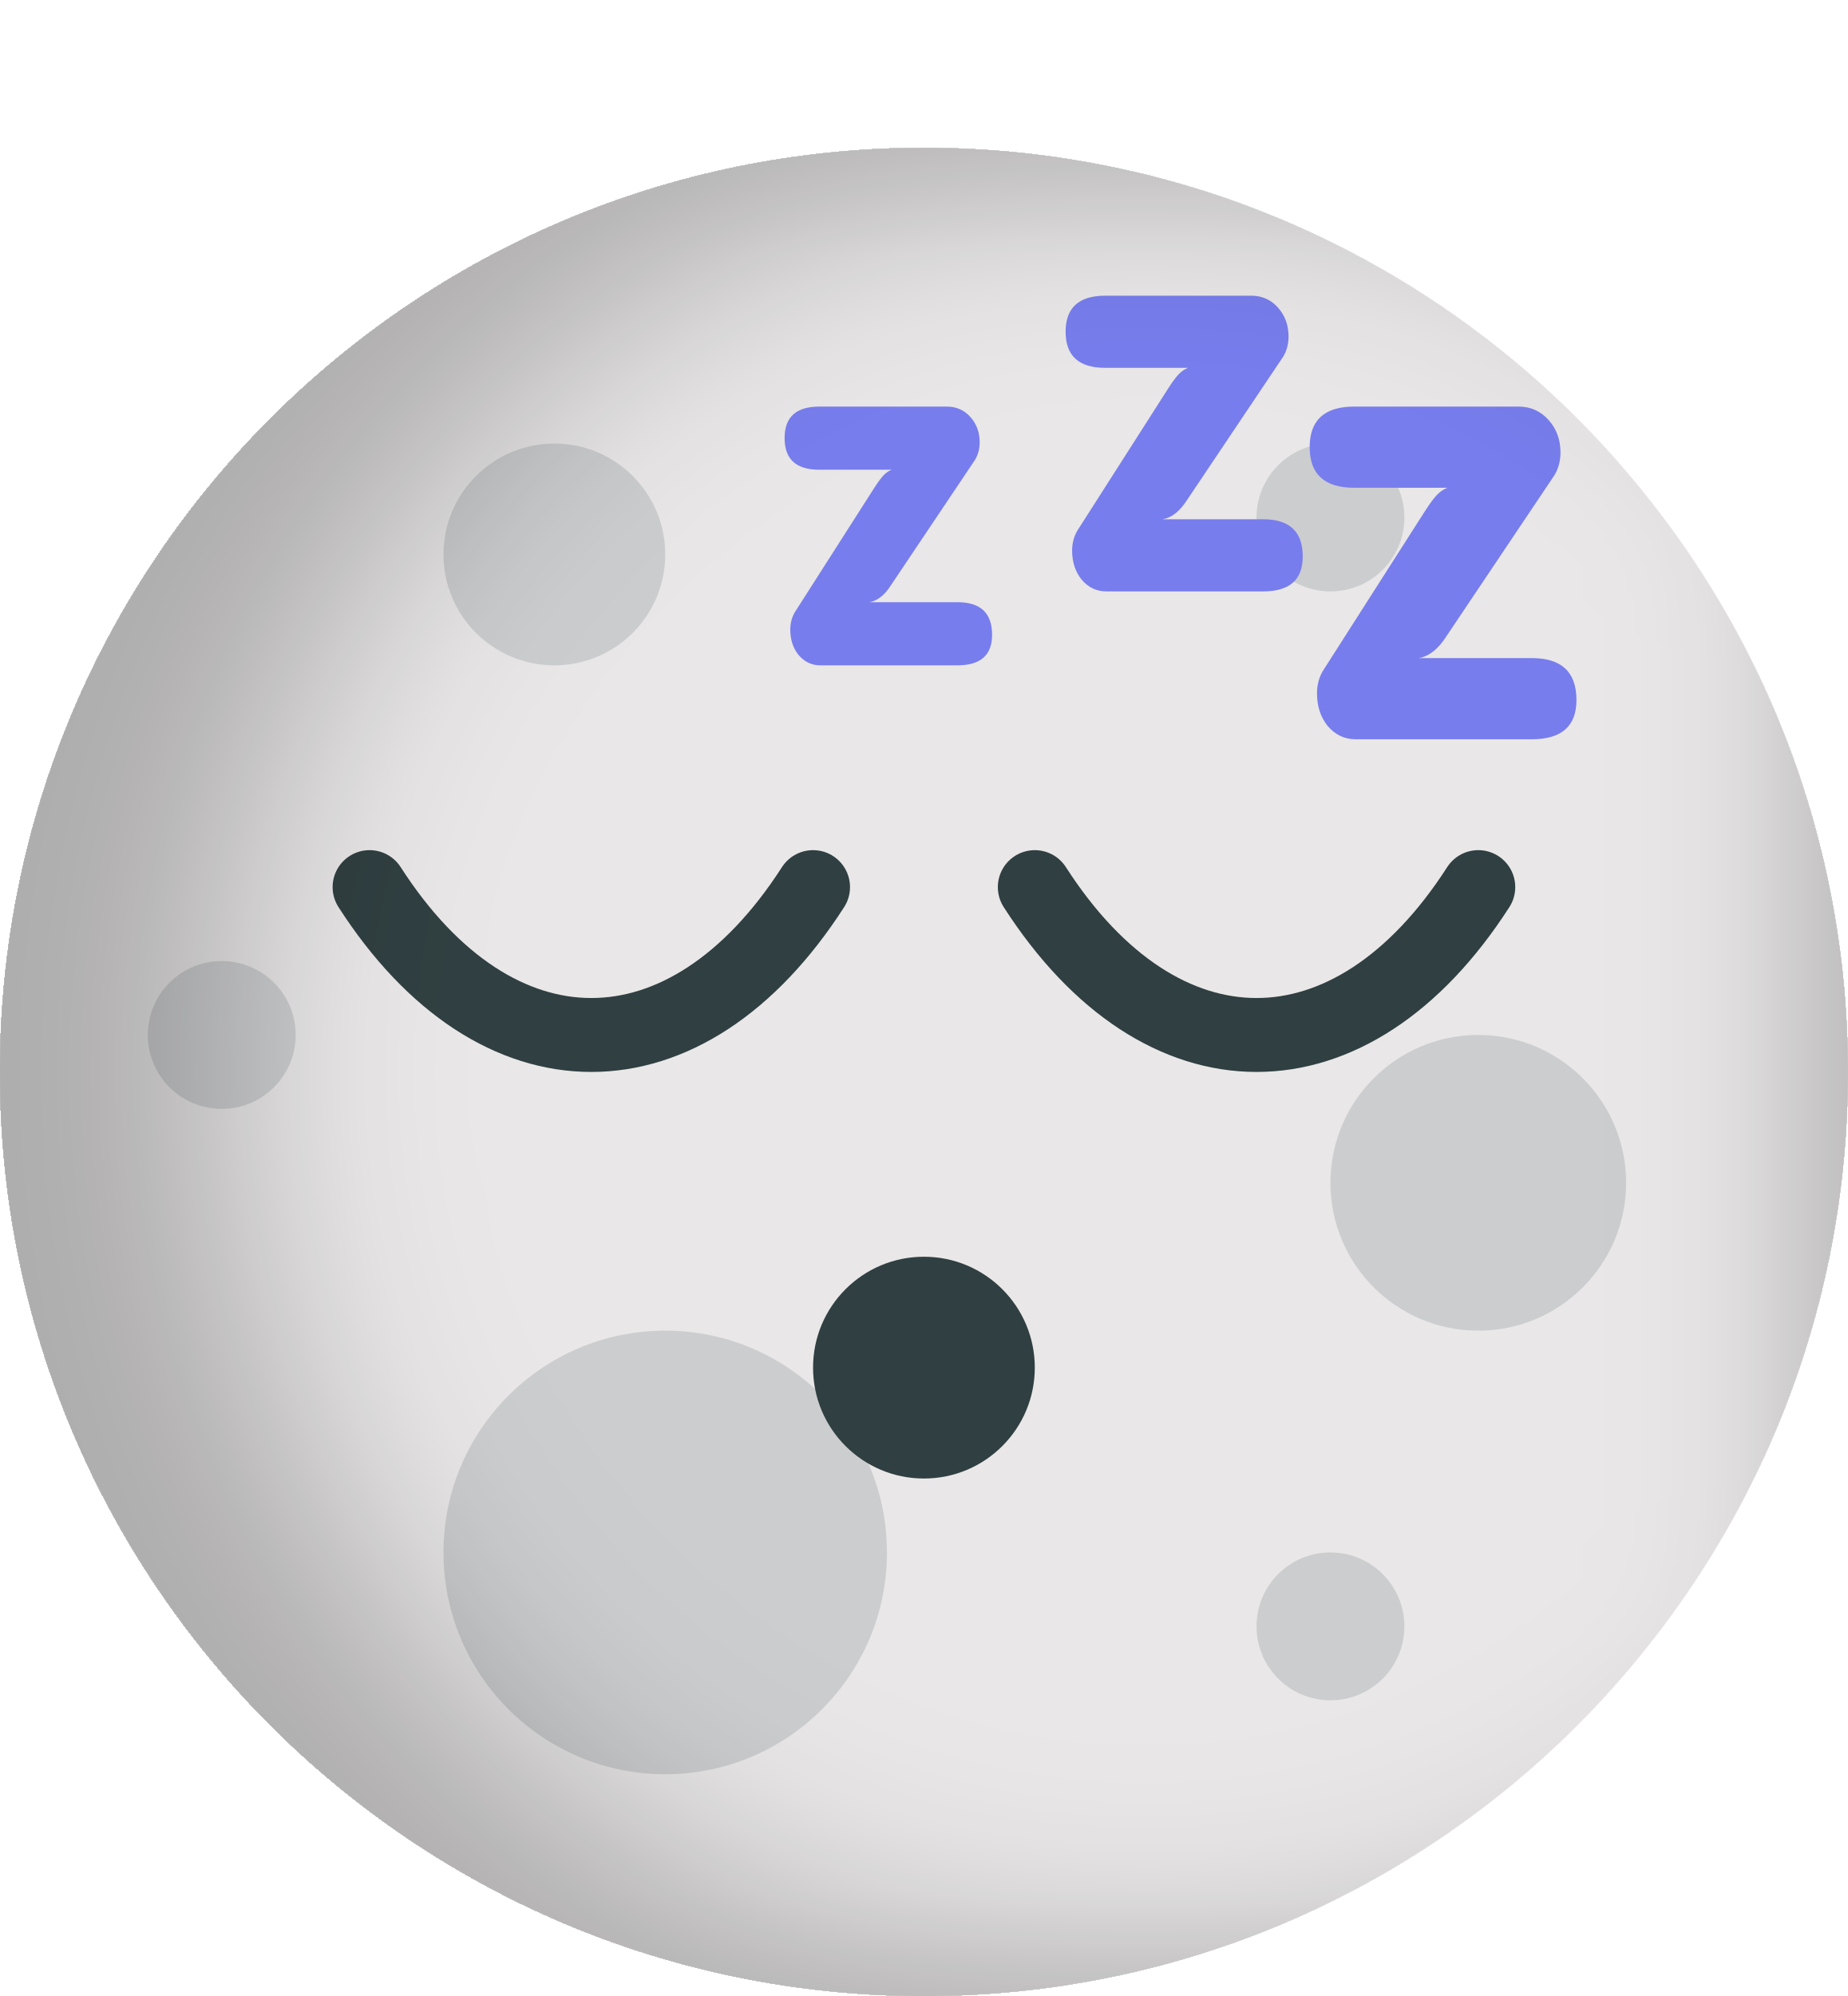
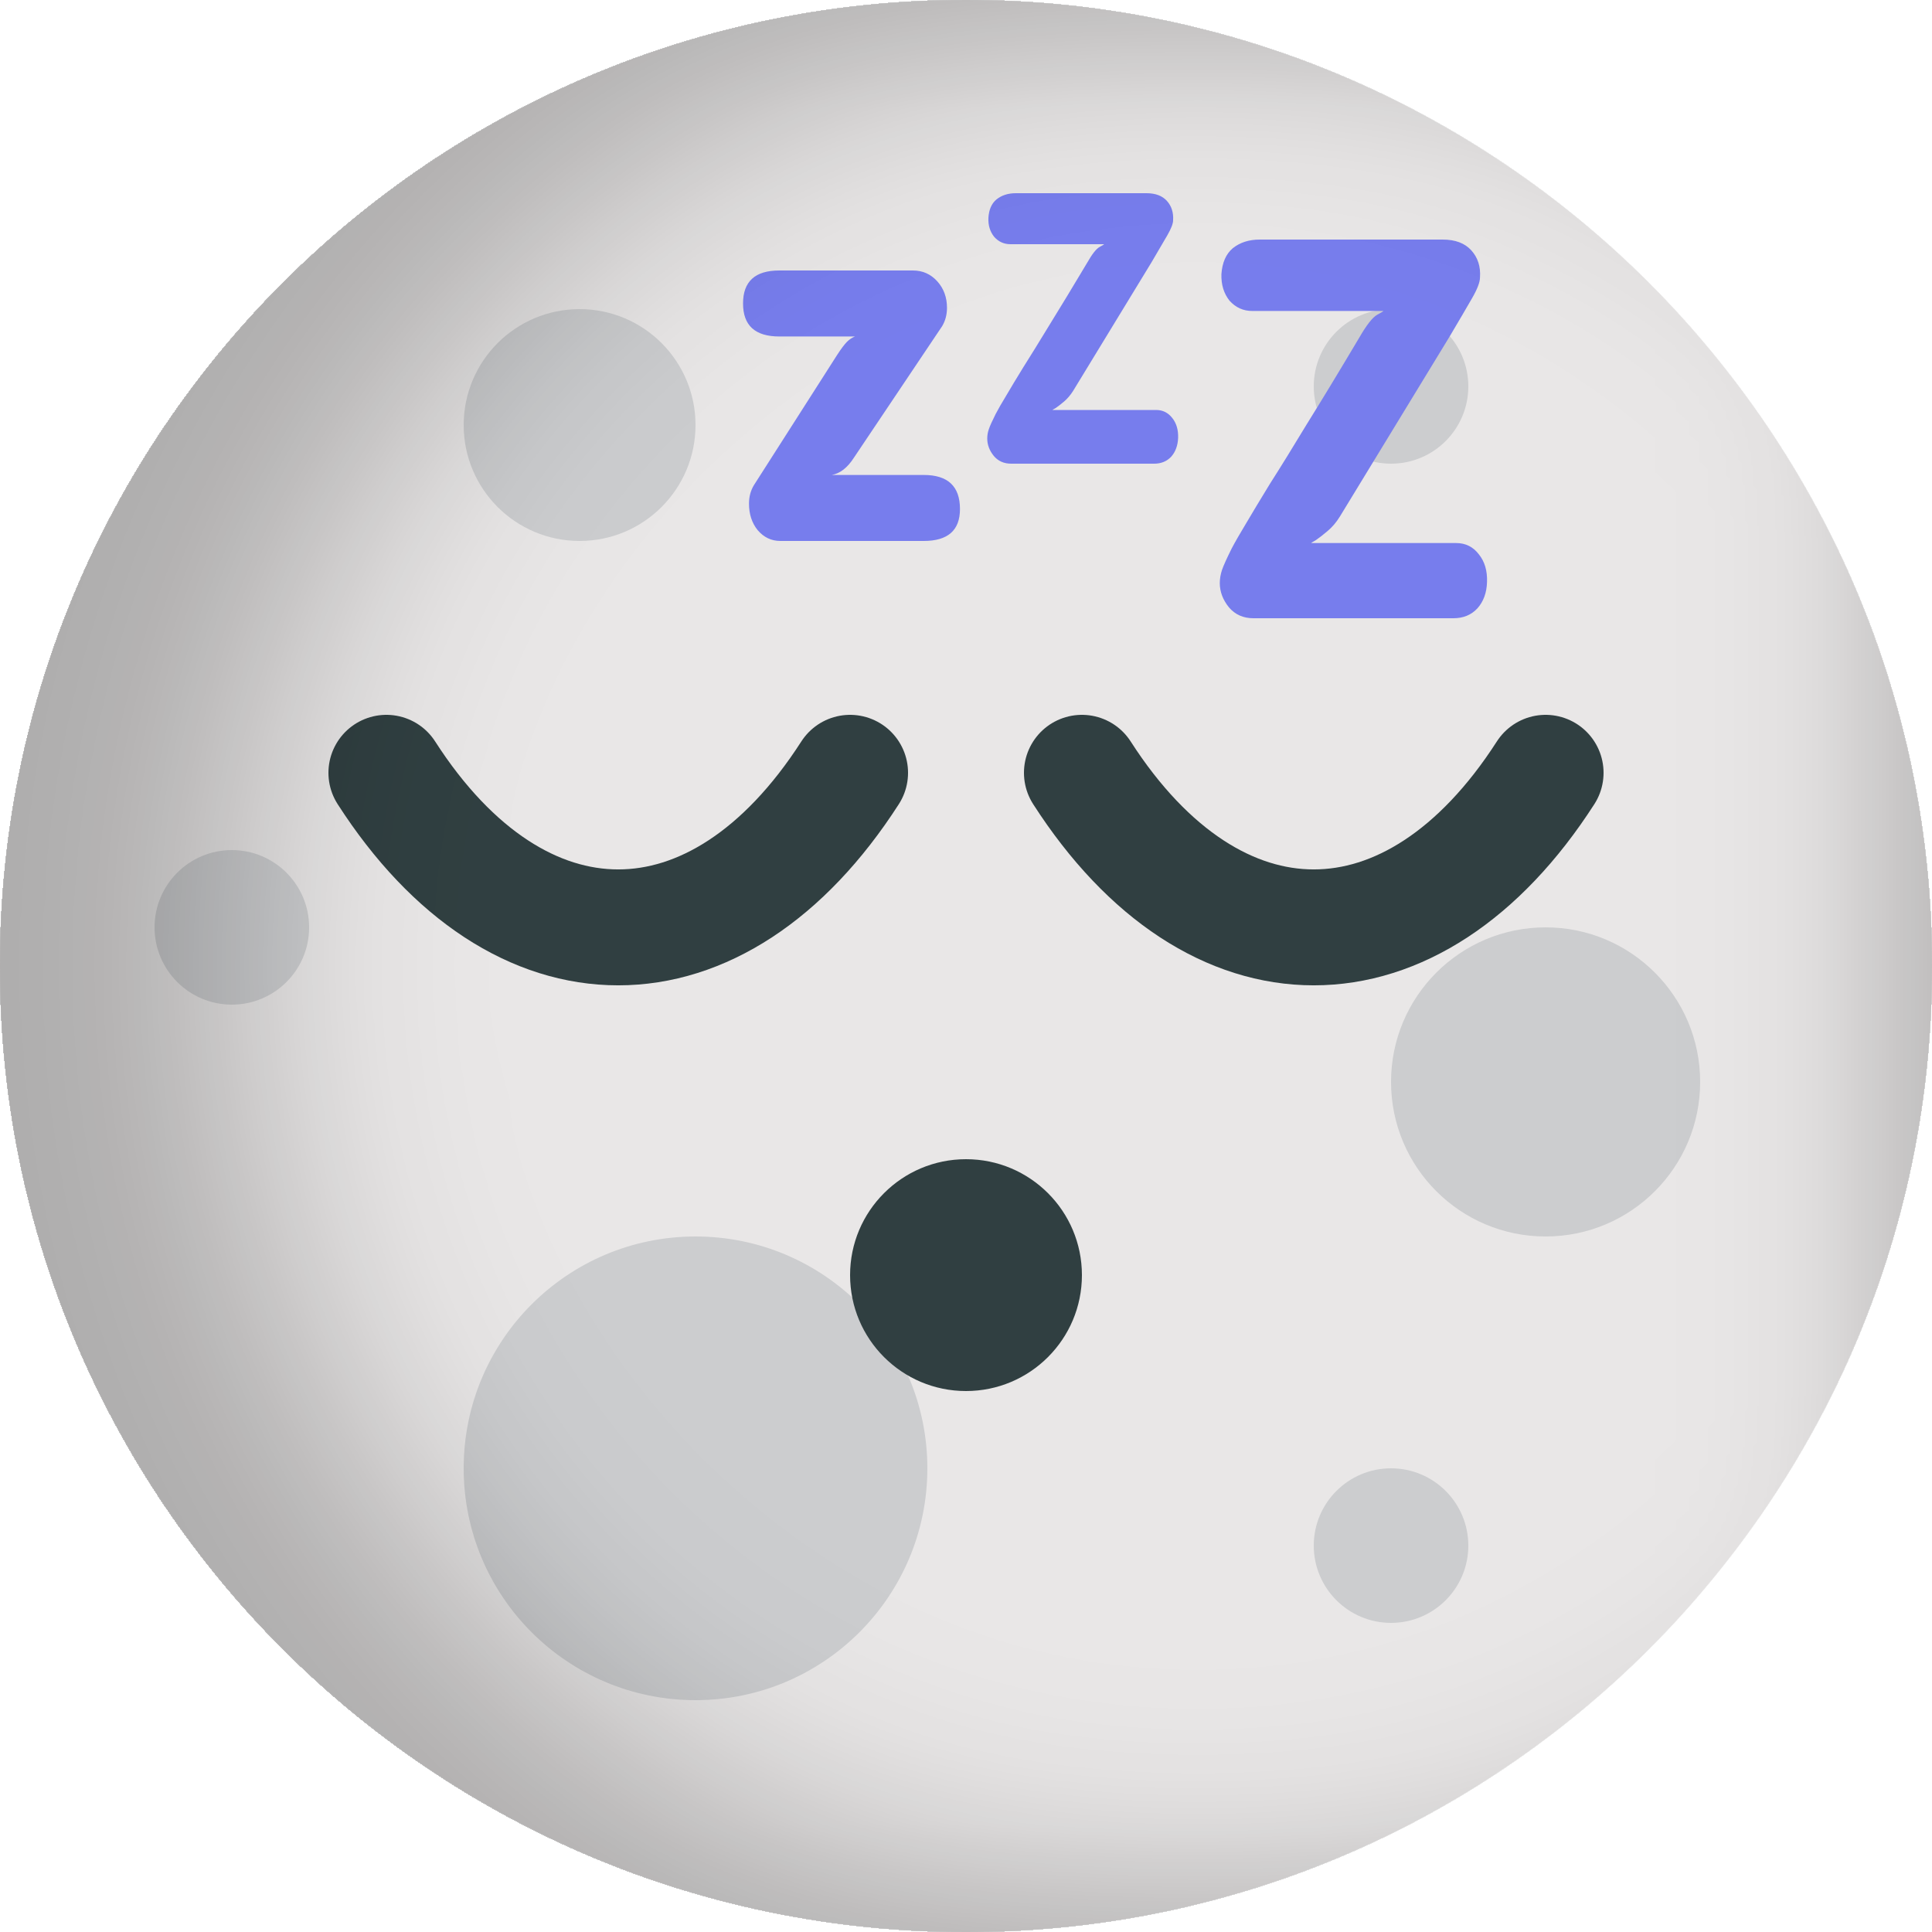
- <svg xmlns="http://www.w3.org/2000/svg" width="25" height="27" viewBox="0 0 25 27" fill="none">
+ <svg xmlns="http://www.w3.org/2000/svg" width="25" height="25" viewBox="0 0 25 25" fill="none">
  <g filter="url(#filter0_i_5_184)">
-     <circle cx="12.5" cy="14.5" r="12.5" fill="#E9E7E7" />
-     <circle cx="3" cy="14" r="1" fill="#CCCDCF" />
-     <circle cx="7.5" cy="7.5" r="1.5" fill="#CCCDCF" />
-     <circle cx="9" cy="21" r="3" fill="#CCCDCF" />
-     <circle cx="18" cy="7" r="1" fill="#CCCDCF" />
-     <circle cx="18" cy="22" r="1" fill="#CCCDCF" />
-     <circle cx="20" cy="16" r="2" fill="#CCCDCF" />
-     <rect x="11" y="17" width="3" height="3" rx="1.5" fill="#303F41" />
-     <path d="M14 12C15.714 14.667 18.286 14.667 20 12" stroke="#303F41" stroke-linecap="round" />
-     <path d="M5 12C6.714 14.667 9.286 14.667 11 12" stroke="#303F41" stroke-linecap="round" />
-     <path d="M11.098 9C10.982 9 10.883 8.953 10.804 8.86C10.729 8.767 10.692 8.652 10.692 8.517C10.692 8.428 10.713 8.349 10.755 8.279L11.833 6.592C11.884 6.513 11.927 6.457 11.959 6.424C11.992 6.391 12.027 6.368 12.064 6.354H11.084C10.771 6.354 10.615 6.212 10.615 5.927C10.615 5.642 10.771 5.5 11.084 5.5H12.813C12.939 5.5 13.044 5.547 13.128 5.64C13.212 5.733 13.254 5.848 13.254 5.983C13.254 6.072 13.233 6.151 13.191 6.221L12.05 7.922C11.966 8.053 11.87 8.127 11.763 8.146H12.953C13.266 8.146 13.422 8.293 13.422 8.587C13.422 8.862 13.266 9 12.953 9H11.098Z" fill="#777DED" />
-     <path d="M14.969 8C14.836 8 14.724 7.947 14.633 7.84C14.548 7.733 14.505 7.603 14.505 7.448C14.505 7.347 14.529 7.256 14.577 7.176L15.809 5.248C15.868 5.157 15.916 5.093 15.953 5.056C15.991 5.019 16.031 4.992 16.073 4.976H14.953C14.596 4.976 14.417 4.813 14.417 4.488C14.417 4.163 14.596 4 14.953 4H16.929C17.073 4 17.193 4.053 17.289 4.16C17.385 4.267 17.433 4.397 17.433 4.552C17.433 4.653 17.409 4.744 17.361 4.824L16.057 6.768C15.961 6.917 15.852 7.003 15.729 7.024H17.089C17.447 7.024 17.625 7.192 17.625 7.528C17.625 7.843 17.447 8 17.089 8H14.969Z" fill="#777DED" />
-     <path d="M18.34 10C18.19 10 18.064 9.94 17.962 9.82C17.866 9.7 17.818 9.553 17.818 9.379C17.818 9.265 17.845 9.163 17.899 9.073L19.285 6.904C19.351 6.802 19.405 6.73 19.447 6.688C19.489 6.646 19.534 6.616 19.582 6.598H18.322C17.92 6.598 17.719 6.415 17.719 6.049C17.719 5.683 17.92 5.5 18.322 5.5H20.545C20.707 5.5 20.842 5.56 20.95 5.68C21.058 5.8 21.112 5.947 21.112 6.121C21.112 6.235 21.085 6.337 21.031 6.427L19.564 8.614C19.456 8.782 19.333 8.878 19.195 8.902H20.725C21.127 8.902 21.328 9.091 21.328 9.469C21.328 9.823 21.127 10 20.725 10H18.34Z" fill="#777DED" />
+     <circle cx="12.5" cy="12.5" r="12.5" fill="#E9E7E7" />
+     <circle cx="3" cy="12" r="1" fill="#CCCDCF" />
+     <circle cx="7.5" cy="5.5" r="1.5" fill="#CCCDCF" />
+     <circle cx="9" cy="19" r="3" fill="#CCCDCF" />
+     <circle cx="18" cy="5" r="1" fill="#CCCDCF" />
+     <circle cx="18" cy="20" r="1" fill="#CCCDCF" />
+     <circle cx="20" cy="14" r="2" fill="#CCCDCF" />
+     <rect x="11" y="15" width="3" height="3" rx="1.5" fill="#303F41" />
+     <path d="M14 10C15.714 12.667 18.286 12.667 20 10" stroke="#303F41" stroke-width="1.5" stroke-linecap="round" />
+     <path d="M5 10C6.714 12.667 9.286 12.667 11 10" stroke="#303F41" stroke-width="1.5" stroke-linecap="round" />
+     <path d="M10.098 7C9.981 7 9.883 6.953 9.804 6.86C9.729 6.767 9.692 6.652 9.692 6.517C9.692 6.428 9.713 6.349 9.755 6.279L10.833 4.592C10.884 4.513 10.927 4.457 10.959 4.424C10.992 4.391 11.027 4.368 11.064 4.354H10.084C9.771 4.354 9.615 4.212 9.615 3.927C9.615 3.642 9.771 3.5 10.084 3.5H11.813C11.939 3.5 12.044 3.547 12.128 3.64C12.212 3.733 12.254 3.848 12.254 3.983C12.254 4.072 12.233 4.151 12.191 4.221L11.05 5.922C10.966 6.053 10.87 6.127 10.763 6.146H11.953C12.266 6.146 12.422 6.293 12.422 6.587C12.422 6.862 12.266 7 11.953 7H10.098Z" fill="#777DED" />
+     <path d="M13.085 6C12.991 6 12.916 5.967 12.86 5.9C12.803 5.83 12.775 5.755 12.775 5.675C12.775 5.635 12.781 5.595 12.795 5.555C12.808 5.515 12.838 5.448 12.885 5.355C12.918 5.292 12.963 5.213 13.02 5.12C13.076 5.023 13.15 4.902 13.24 4.755C13.333 4.608 13.446 4.425 13.58 4.205C13.716 3.985 13.878 3.718 14.065 3.405C14.131 3.288 14.186 3.218 14.23 3.195C14.273 3.172 14.291 3.16 14.285 3.16H13.075C12.991 3.16 12.921 3.128 12.865 3.065C12.811 2.998 12.786 2.917 12.79 2.82C12.796 2.713 12.831 2.633 12.895 2.58C12.961 2.527 13.045 2.5 13.145 2.5H14.835C14.951 2.5 15.04 2.533 15.1 2.6C15.16 2.667 15.186 2.75 15.18 2.85C15.18 2.893 15.155 2.958 15.105 3.045C15.055 3.132 14.986 3.248 14.9 3.395L13.885 5.06C13.851 5.113 13.813 5.158 13.77 5.195C13.726 5.232 13.69 5.26 13.66 5.28C13.63 5.297 13.616 5.305 13.62 5.305H14.96C15.046 5.305 15.116 5.34 15.17 5.41C15.223 5.477 15.248 5.562 15.245 5.665C15.241 5.765 15.211 5.847 15.155 5.91C15.098 5.97 15.025 6 14.935 6H13.085Z" fill="#777DED" />
+     <path d="M16.218 8C16.088 8 15.983 7.953 15.903 7.86C15.824 7.762 15.784 7.657 15.784 7.545C15.784 7.489 15.794 7.433 15.812 7.377C15.831 7.321 15.873 7.228 15.938 7.097C15.985 7.008 16.048 6.899 16.127 6.768C16.207 6.633 16.309 6.462 16.435 6.257C16.566 6.052 16.725 5.795 16.911 5.487C17.103 5.179 17.329 4.806 17.59 4.367C17.684 4.204 17.761 4.106 17.821 4.073C17.882 4.04 17.908 4.024 17.898 4.024H16.204C16.088 4.024 15.99 3.98 15.91 3.891C15.836 3.798 15.801 3.683 15.805 3.548C15.815 3.399 15.864 3.287 15.952 3.212C16.046 3.137 16.162 3.1 16.302 3.1H18.668C18.832 3.1 18.955 3.147 19.039 3.24C19.123 3.333 19.161 3.45 19.151 3.59C19.151 3.651 19.116 3.742 19.046 3.863C18.976 3.984 18.881 4.148 18.759 4.353L17.338 6.684C17.292 6.759 17.238 6.822 17.177 6.873C17.117 6.924 17.065 6.964 17.023 6.992C16.981 7.015 16.963 7.027 16.967 7.027H18.843C18.965 7.027 19.063 7.076 19.137 7.174C19.212 7.267 19.247 7.386 19.242 7.531C19.238 7.671 19.196 7.785 19.116 7.874C19.037 7.958 18.934 8 18.808 8H16.218Z" fill="#777DED" />
  </g>
  <defs>
-     <filter id="filter0_i_5_184" x="0" y="2" width="28" height="25" filterUnits="userSpaceOnUse" color-interpolation-filters="sRGB">
+     <filter id="filter0_i_5_184" x="0" y="0" width="28" height="25" filterUnits="userSpaceOnUse" color-interpolation-filters="sRGB">
      <feFlood flood-opacity="0" result="BackgroundImageFix" />
      <feBlend mode="normal" in="SourceGraphic" in2="BackgroundImageFix" result="shape" />
      <feColorMatrix in="SourceAlpha" type="matrix" values="0 0 0 0 0 0 0 0 0 0 0 0 0 0 0 0 0 0 127 0" result="hardAlpha" />
      <feOffset dx="3" />
      <feGaussianBlur stdDeviation="1.5" />
      <feComposite in2="hardAlpha" operator="arithmetic" k2="-1" k3="1" />
      <feColorMatrix type="matrix" values="0 0 0 0 0 0 0 0 0 0 0 0 0 0 0 0 0 0 0.25 0" />
      <feBlend mode="normal" in2="shape" result="effect1_innerShadow_5_184" />
    </filter>
  </defs>
</svg>
